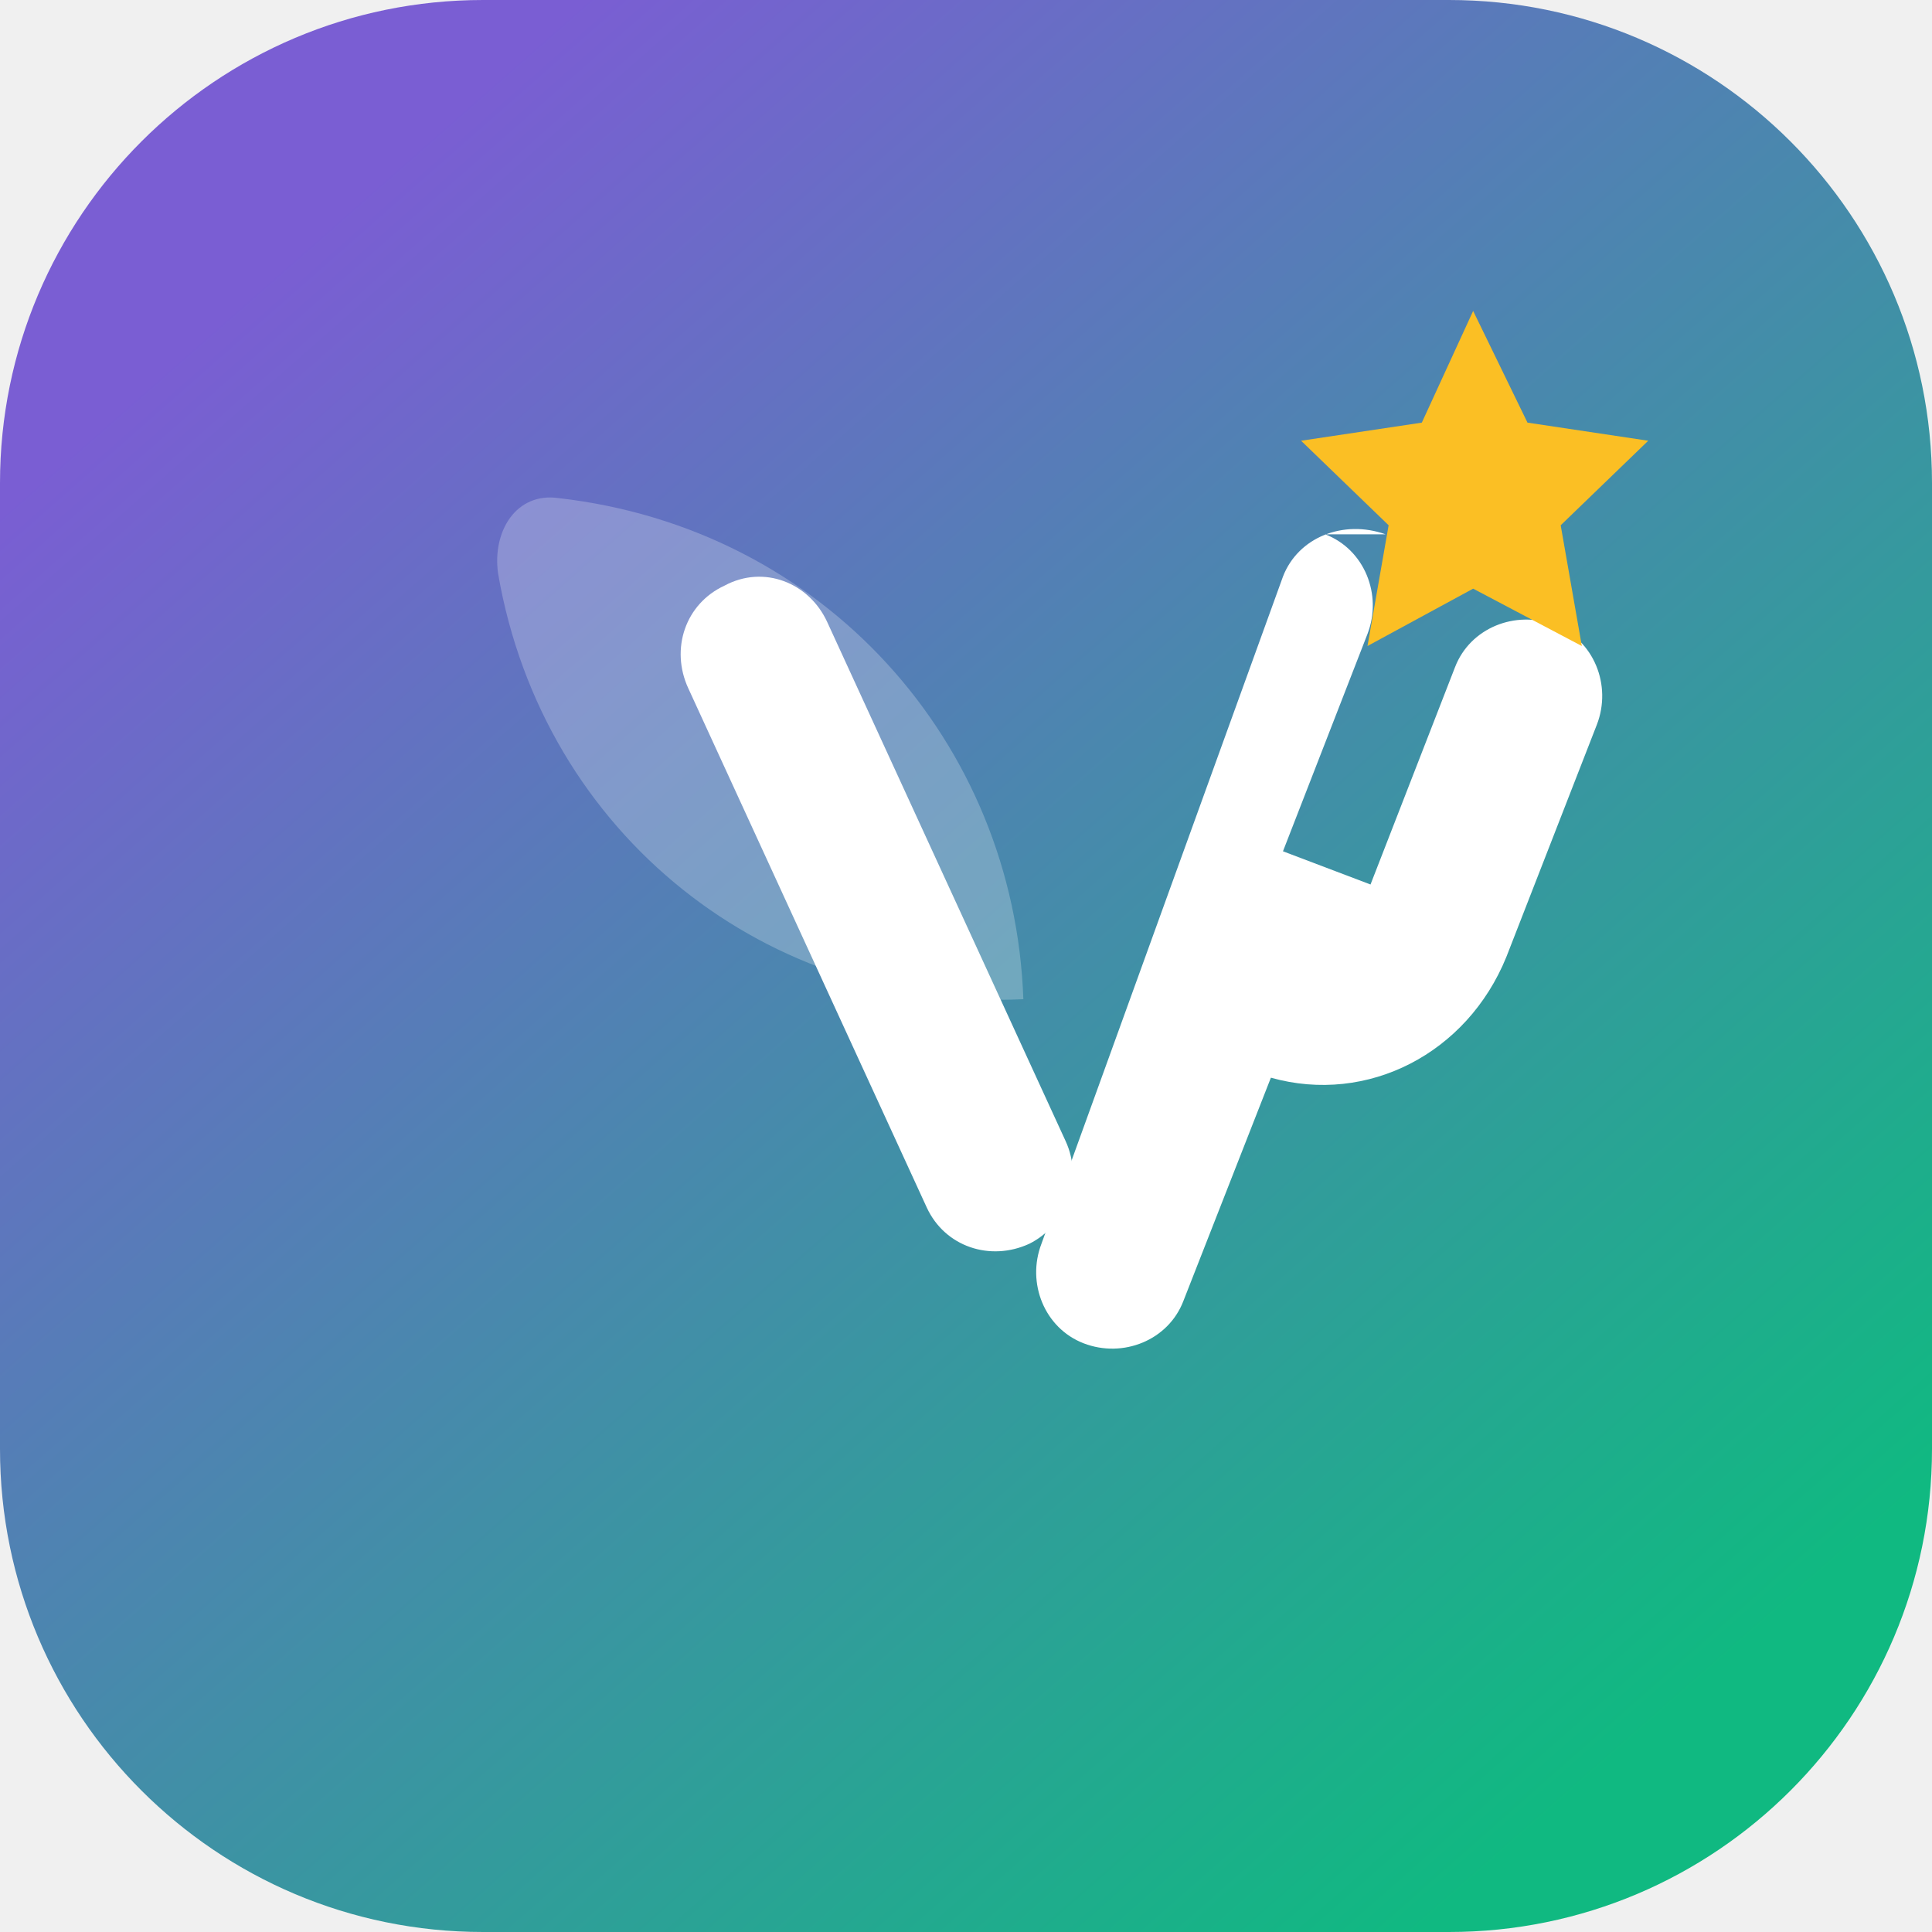
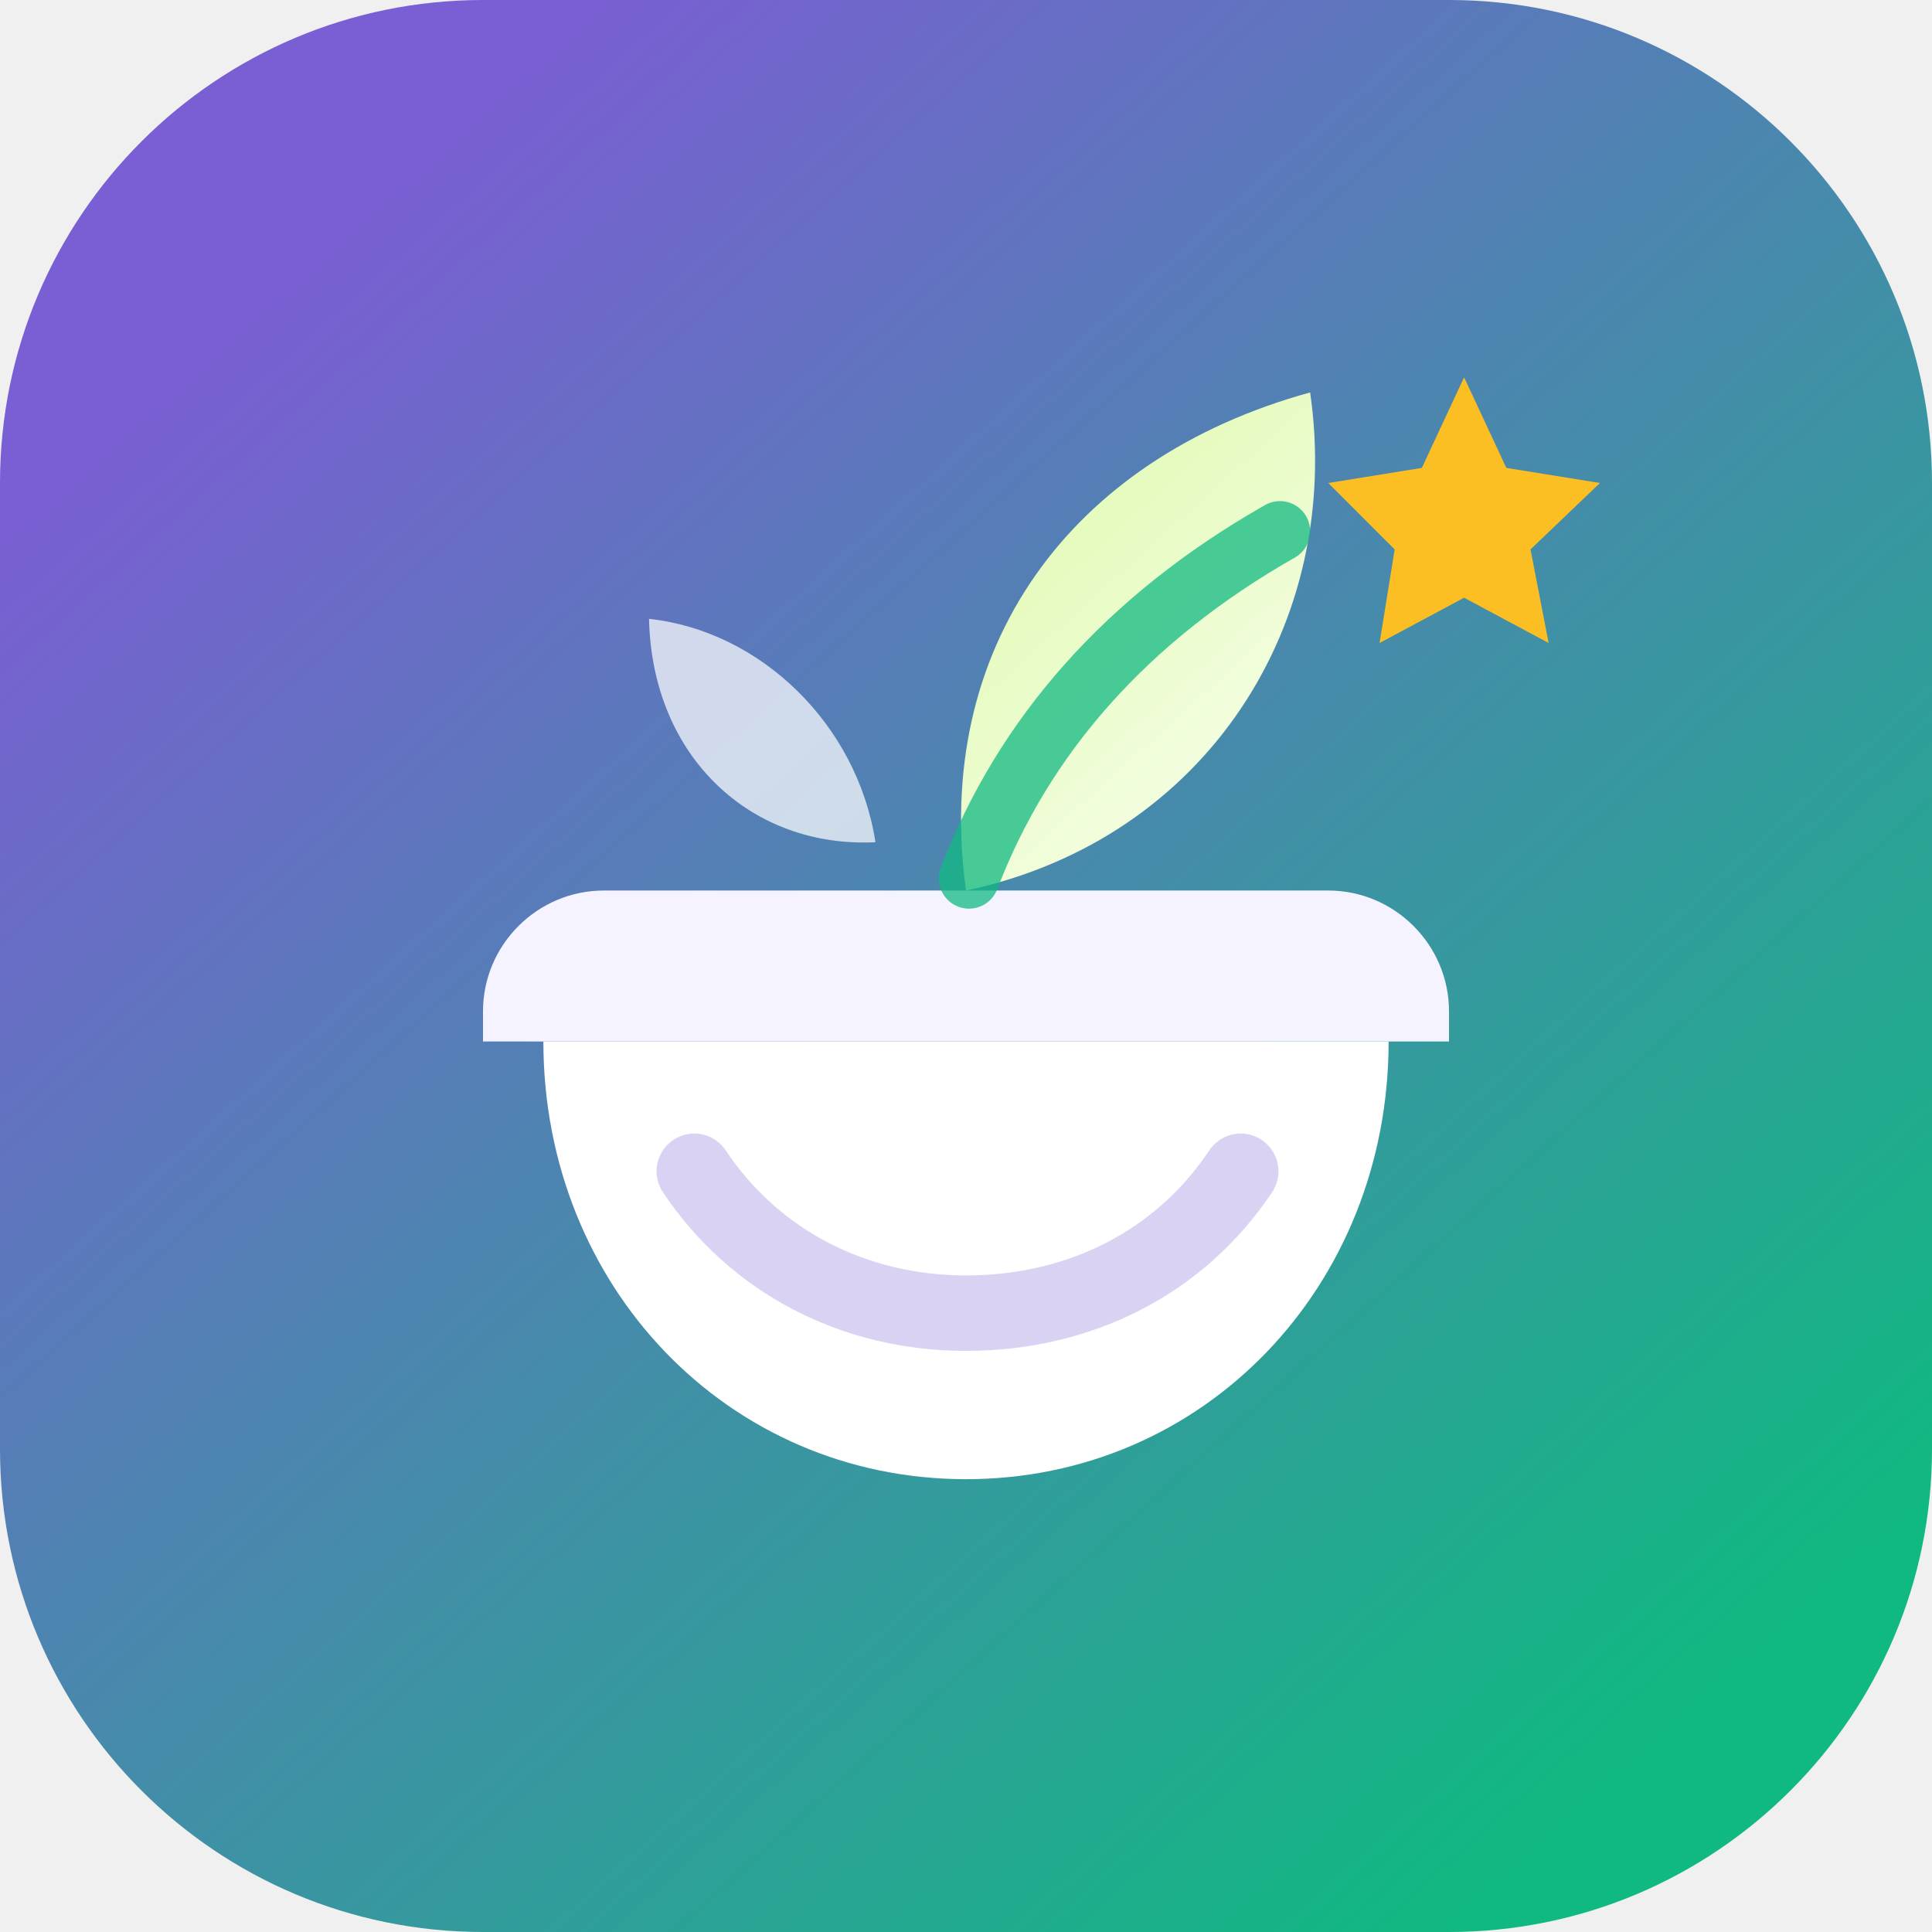
- <svg xmlns="http://www.w3.org/2000/svg" width="64" height="64" viewBox="0 0 64 64" role="img" aria-label="Scraps2Snacks">
+ <svg xmlns="http://www.w3.org/2000/svg" width="64" height="64" viewBox="0 0 64 64" fill="none" role="img" aria-label="Scraps2Snacks">
  <defs>
-     <linearGradient id="bg" x1="10" y1="8" x2="54" y2="58" gradientUnits="userSpaceOnUse">
+     <linearGradient id="bg" x1="10" y1="8" x2="55" y2="58" gradientUnits="userSpaceOnUse">
      <stop stop-color="#7a5ed3" />
      <stop offset="1" stop-color="#10b981" />
    </linearGradient>
+     <linearGradient id="leaf" x1="26" y1="14" x2="44" y2="34" gradientUnits="userSpaceOnUse">
+       <stop stop-color="#d9f99d" />
+       <stop offset="1" stop-color="#ffffff" />
+     </linearGradient>
  </defs>
  <rect width="64" height="64" rx="16" fill="url(#bg)" />
-   <path fill="#ffffff" fill-opacity="0.24" d="M18.5 16.5c8.8 1 15.1 8.1 15.4 16.6-8.4.4-15.9-5.4-17.4-14.1-.2-1.4.6-2.7 2-2.5Z" />
-   <path fill="#ffffff" d="M24 19.4c1.3-.7 2.8-.1 3.4 1.2l7.9 17.2c.6 1.3 0 2.8-1.2 3.4-1.3.6-2.8.1-3.4-1.2l-7.9-17.2c-.6-1.3-.1-2.8 1.2-3.4Z" />
-   <path fill="#ffffff" d="M43.9 17.7c1.3.5 1.9 2 1.4 3.3l-2.8 7.2 2.9 1.1 2.8-7.2c.5-1.3 2-1.9 3.3-1.4 1.3.5 1.9 2 1.4 3.3l-3 7.7c-1.3 3.2-4.6 4.9-7.8 4l-2.9 7.4c-.5 1.3-2 1.9-3.3 1.4-1.3-.5-1.9-2-1.4-3.3l8-22.1c.5-1.3 2-1.9 3.4-1.4Z" />
-   <path fill="#fbbf24" d="M48.8 10.3 50.6 14l4 .6-2.9 2.8.7 4-3.6-1.9-3.5 1.9.7-4-2.9-2.8 4-.6 1.7-3.7Z" />
+   <path d="M18 34.5h28c0 8.1-6.1 14.5-14 14.5s-14-6.4-14-14.5Z" fill="#ffffff" />
+   <path d="M16 33.5c0-2.2 1.8-4 4-4h24c2.2 0 4 1.8 4 4v1H16v-1Z" fill="#f5f3ff" />
+   <path d="M23 38.8c2 3 5.3 4.7 9 4.7 3.8 0 7.1-1.7 9.1-4.7" stroke="#7a5ed3" stroke-width="2.5" stroke-linecap="round" opacity="0.28" />
+   <path d="M32 29.5c-1.1-8 3.4-14.3 11.4-16.5 1.1 7.6-3.4 14.8-11.4 16.5Z" fill="url(#leaf)" />
+   <path d="M32.1 29.1c1.8-4.7 5.2-8.6 10.3-11.5" stroke="#10b981" stroke-width="2" stroke-linecap="round" opacity="0.75" />
+   <path d="M21.5 20.5c3.7.4 6.9 3.5 7.5 7.4-4.1.2-7.4-2.8-7.5-7.4Z" fill="#ffffff" opacity="0.72" />
+   <path d="m48.5 12.5 1.4 3 3.1.5-2.3 2.2.6 3.1-2.8-1.5-2.8 1.5.5-3.1-2.2-2.2 3.1-.5 1.4-3Z" fill="#fbbf24" />
</svg>
